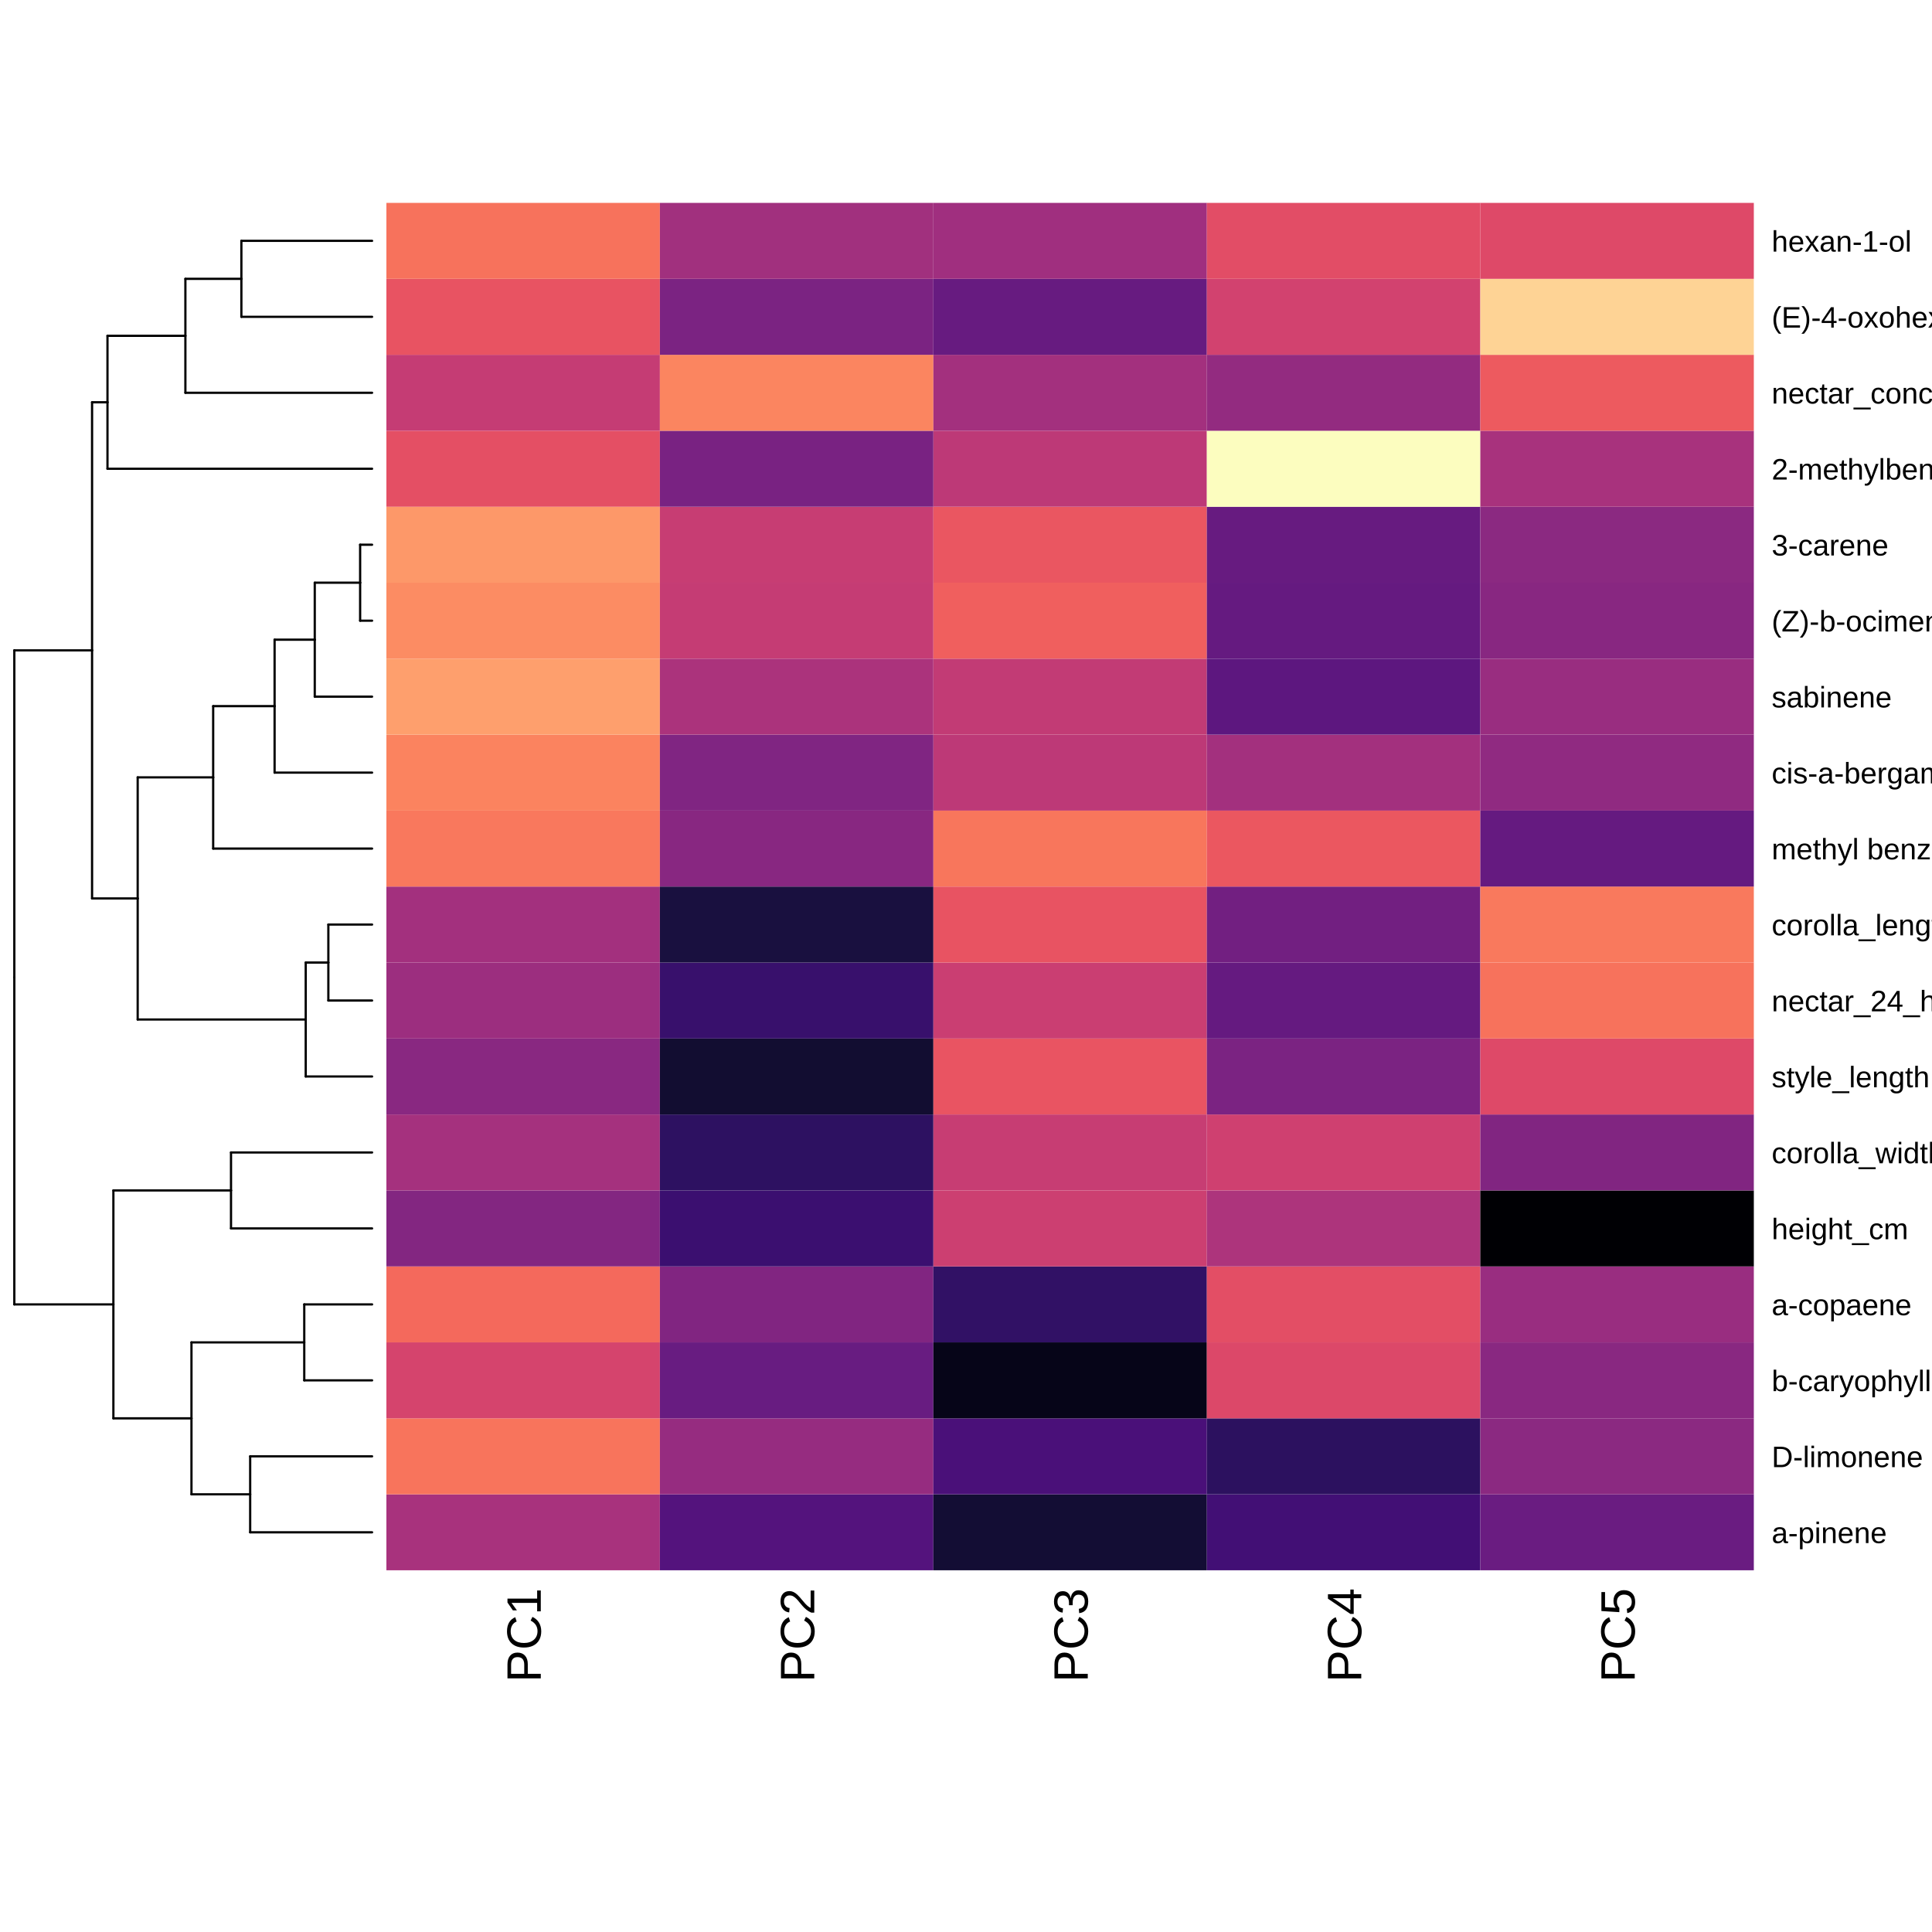
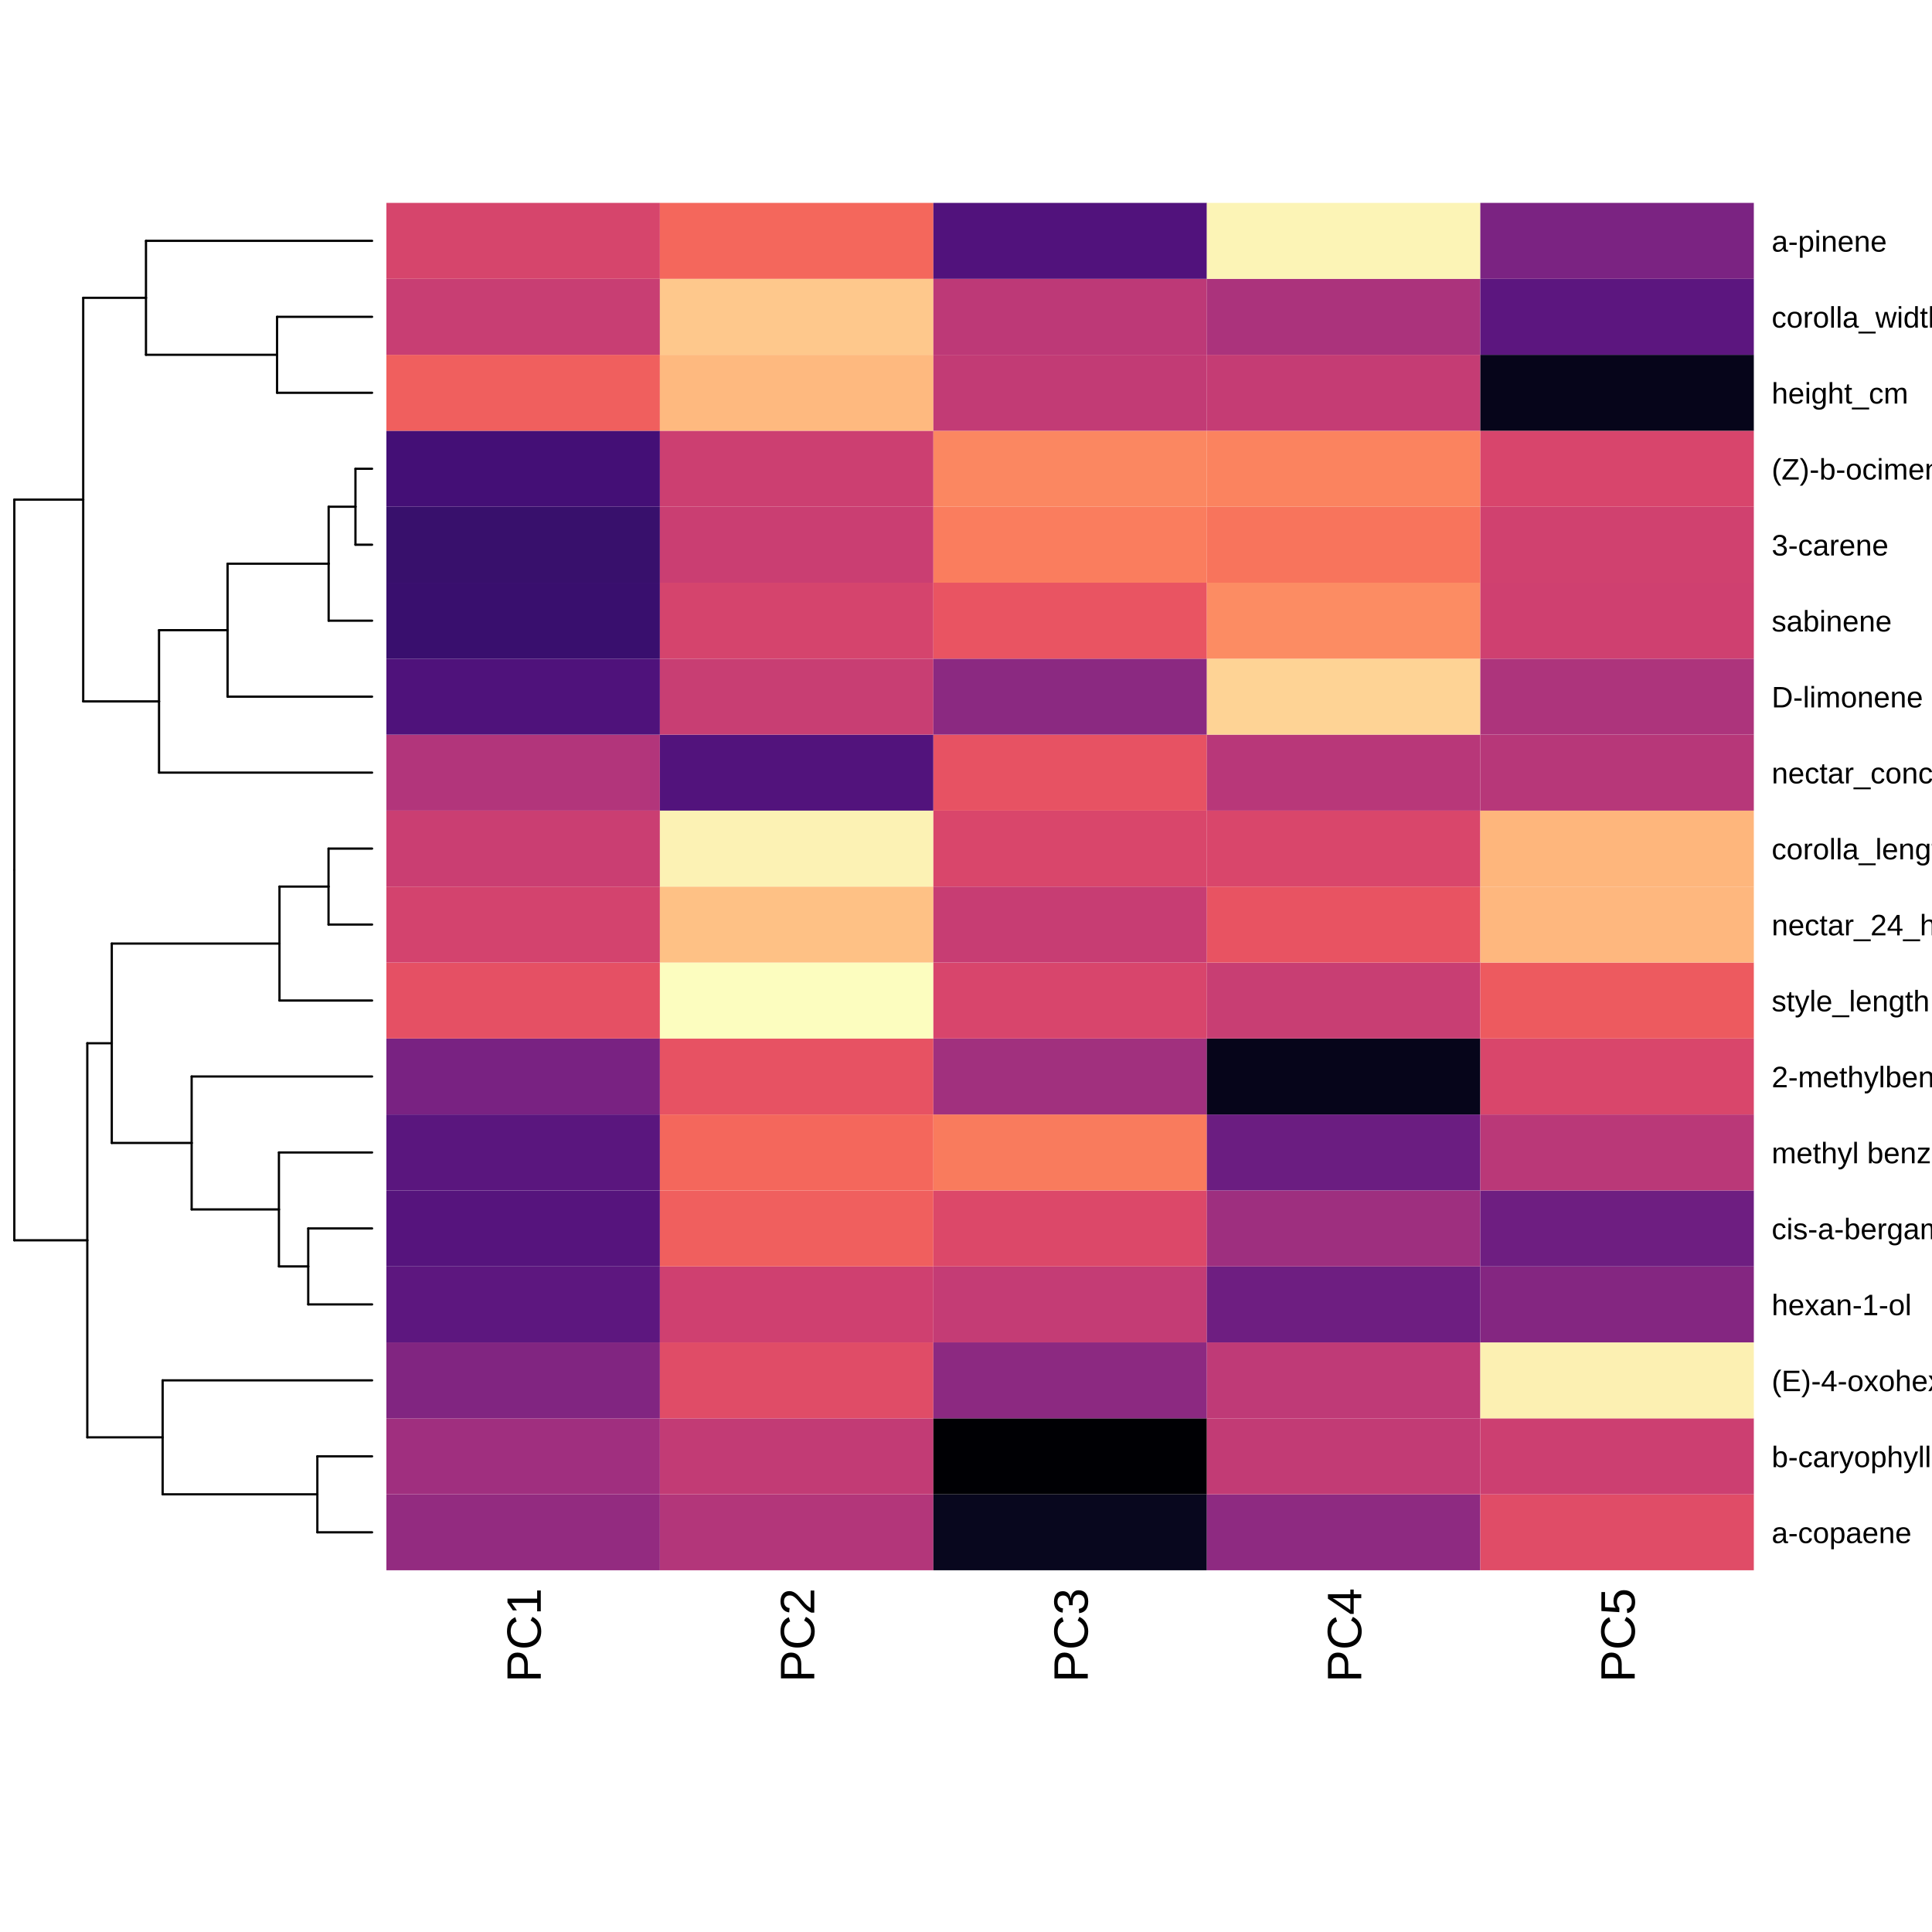
<svg xmlns="http://www.w3.org/2000/svg" class="svglite" width="648.00pt" height="648.00pt" viewBox="0 0 648.00 648.00">
  <defs>
    <style type="text/css">
    .svglite line, .svglite polyline, .svglite polygon, .svglite path, .svglite rect, .svglite circle {
      fill: none;
      stroke: #000000;
      stroke-linecap: round;
      stroke-linejoin: round;
      stroke-miterlimit: 10.00;
    }
    .svglite text {
      white-space: pre;
    }
  </style>
  </defs>
  <rect width="100%" height="100%" style="stroke: none; fill: #FFFFFF;" />
  <defs>
    <clipPath id="cpMC4wMHw2NDguMDB8MC4wMHw2NDguMDA=">
      <rect x="0.00" y="0.00" width="648.00" height="648.00" />
    </clipPath>
  </defs>
  <g clip-path="url(#cpMC4wMHw2NDguMDB8MC4wMHw2NDguMDA=)">
</g>
  <defs>
    <clipPath id="cpMTI5LjYwfDY0OC4wMHw2OC4wNHw1ODYuNDQ=">
      <rect x="129.60" y="68.04" width="518.40" height="518.40" />
    </clipPath>
  </defs>
  <g clip-path="url(#cpMTI5LjYwfDY0OC4wMHw2OC4wNHw1ODYuNDQ=)">
</g>
  <defs>
    <clipPath id="cpMTI5LjYwfDU4OC4yNHw2OC4wNHw1MjYuNjg=">
      <rect x="129.60" y="68.04" width="458.64" height="458.64" />
    </clipPath>
  </defs>
  <g clip-path="url(#cpMTI5LjYwfDU4OC4yNHw2OC4wNHw1MjYuNjg=)">
-     <rect x="129.60" y="501.20" width="91.73" height="25.48" style="stroke-width: 0.75; stroke: none; fill: #A8327D;" />
-     <rect x="129.60" y="475.72" width="91.73" height="25.48" style="stroke-width: 0.75; stroke: none; fill: #F8745C;" />
-     <rect x="129.60" y="450.24" width="91.73" height="25.48" style="stroke-width: 0.75; stroke: none; fill: #D5446D;" />
-     <rect x="129.60" y="424.76" width="91.73" height="25.48" style="stroke-width: 0.75; stroke: none; fill: #F4695C;" />
-     <rect x="129.60" y="399.28" width="91.73" height="25.48" style="stroke-width: 0.75; stroke: none; fill: #832681;" />
-     <rect x="129.60" y="373.80" width="91.73" height="25.48" style="stroke-width: 0.75; stroke: none; fill: #A5317E;" />
-     <rect x="129.60" y="348.32" width="91.73" height="25.48" style="stroke-width: 0.75; stroke: none; fill: #892881;" />
-     <rect x="129.60" y="322.84" width="91.73" height="25.48" style="stroke-width: 0.75; stroke: none; fill: #9C2E7F;" />
-     <rect x="129.60" y="297.36" width="91.73" height="25.48" style="stroke-width: 0.75; stroke: none; fill: #A3307E;" />
-     <rect x="129.60" y="271.88" width="91.73" height="25.48" style="stroke-width: 0.75; stroke: none; fill: #F9785D;" />
-     <rect x="129.60" y="246.40" width="91.73" height="25.48" style="stroke-width: 0.75; stroke: none; fill: #FB835F;" />
-     <rect x="129.60" y="220.92" width="91.73" height="25.48" style="stroke-width: 0.75; stroke: none; fill: #FE9F6D;" />
-     <rect x="129.60" y="195.44" width="91.73" height="25.48" style="stroke-width: 0.75; stroke: none; fill: #FC8C63;" />
-     <rect x="129.60" y="169.96" width="91.73" height="25.48" style="stroke-width: 0.75; stroke: none; fill: #FD9869;" />
-     <rect x="129.60" y="144.48" width="91.73" height="25.48" style="stroke-width: 0.75; stroke: none; fill: #E44F64;" />
-     <rect x="129.60" y="119.00" width="91.73" height="25.48" style="stroke-width: 0.75; stroke: none; fill: #C53C74;" />
-     <rect x="129.60" y="93.52" width="91.73" height="25.48" style="stroke-width: 0.75; stroke: none; fill: #E85362;" />
-     <rect x="129.60" y="68.04" width="91.73" height="25.48" style="stroke-width: 0.75; stroke: none; fill: #F7725C;" />
-     <rect x="221.33" y="501.20" width="91.73" height="25.48" style="stroke-width: 0.75; stroke: none; fill: #54137D;" />
-     <rect x="221.33" y="475.72" width="91.73" height="25.48" style="stroke-width: 0.75; stroke: none; fill: #962C80;" />
-     <rect x="221.33" y="450.24" width="91.73" height="25.48" style="stroke-width: 0.75; stroke: none; fill: #681C81;" />
-     <rect x="221.33" y="424.76" width="91.73" height="25.48" style="stroke-width: 0.75; stroke: none; fill: #812581;" />
-     <rect x="221.33" y="399.28" width="91.73" height="25.48" style="stroke-width: 0.75; stroke: none; fill: #3B0F70;" />
-     <rect x="221.33" y="373.80" width="91.73" height="25.48" style="stroke-width: 0.75; stroke: none; fill: #2D1161;" />
-     <rect x="221.33" y="348.32" width="91.73" height="25.48" style="stroke-width: 0.75; stroke: none; fill: #120D31;" />
-     <rect x="221.33" y="322.84" width="91.73" height="25.48" style="stroke-width: 0.75; stroke: none; fill: #38106C;" />
-     <rect x="221.33" y="297.36" width="91.73" height="25.48" style="stroke-width: 0.75; stroke: none; fill: #19103F;" />
-     <rect x="221.33" y="271.88" width="91.73" height="25.48" style="stroke-width: 0.75; stroke: none; fill: #882781;" />
-     <rect x="221.33" y="246.40" width="91.73" height="25.48" style="stroke-width: 0.75; stroke: none; fill: #802582;" />
-     <rect x="221.33" y="220.92" width="91.73" height="25.48" style="stroke-width: 0.75; stroke: none; fill: #AB337C;" />
-     <rect x="221.33" y="195.44" width="91.73" height="25.48" style="stroke-width: 0.75; stroke: none; fill: #C53C74;" />
-     <rect x="221.33" y="169.96" width="91.73" height="25.48" style="stroke-width: 0.75; stroke: none; fill: #C73D73;" />
-     <rect x="221.33" y="144.48" width="91.73" height="25.48" style="stroke-width: 0.75; stroke: none; fill: #792282;" />
-     <rect x="221.33" y="119.00" width="91.73" height="25.48" style="stroke-width: 0.75; stroke: none; fill: #FB8560;" />
-     <rect x="221.33" y="93.52" width="91.73" height="25.48" style="stroke-width: 0.75; stroke: none; fill: #7B2382;" />
-     <rect x="221.33" y="68.04" width="91.73" height="25.48" style="stroke-width: 0.75; stroke: none; fill: #A1307E;" />
-     <rect x="313.06" y="501.20" width="91.73" height="25.48" style="stroke-width: 0.75; stroke: none; fill: #130D34;" />
-     <rect x="313.06" y="475.72" width="91.73" height="25.48" style="stroke-width: 0.75; stroke: none; fill: #4A1079;" />
-     <rect x="313.06" y="450.24" width="91.73" height="25.48" style="stroke-width: 0.75; stroke: none; fill: #060518;" />
-     <rect x="313.06" y="424.76" width="91.73" height="25.48" style="stroke-width: 0.75; stroke: none; fill: #311165;" />
-     <rect x="313.06" y="399.28" width="91.73" height="25.48" style="stroke-width: 0.75; stroke: none; fill: #CC3F71;" />
-     <rect x="313.06" y="373.80" width="91.73" height="25.48" style="stroke-width: 0.75; stroke: none; fill: #C73D73;" />
-     <rect x="313.06" y="348.32" width="91.73" height="25.48" style="stroke-width: 0.75; stroke: none; fill: #E95462;" />
-     <rect x="313.06" y="322.84" width="91.73" height="25.48" style="stroke-width: 0.75; stroke: none; fill: #CA3E72;" />
-     <rect x="313.06" y="297.36" width="91.73" height="25.48" style="stroke-width: 0.75; stroke: none; fill: #E85362;" />
-     <rect x="313.06" y="271.88" width="91.73" height="25.48" style="stroke-width: 0.75; stroke: none; fill: #F8765C;" />
-     <rect x="313.06" y="246.40" width="91.73" height="25.48" style="stroke-width: 0.75; stroke: none; fill: #BD3977;" />
-     <rect x="313.06" y="220.92" width="91.73" height="25.48" style="stroke-width: 0.75; stroke: none; fill: #C23B75;" />
-     <rect x="313.06" y="195.44" width="91.73" height="25.48" style="stroke-width: 0.75; stroke: none; fill: #F05F5E;" />
-     <rect x="313.06" y="169.96" width="91.73" height="25.48" style="stroke-width: 0.75; stroke: none; fill: #EA5661;" />
-     <rect x="313.06" y="144.48" width="91.73" height="25.48" style="stroke-width: 0.75; stroke: none; fill: #BD3977;" />
-     <rect x="313.06" y="119.00" width="91.73" height="25.48" style="stroke-width: 0.75; stroke: none; fill: #A3307E;" />
-     <rect x="313.06" y="93.52" width="91.73" height="25.48" style="stroke-width: 0.75; stroke: none; fill: #671B80;" />
-     <rect x="313.06" y="68.04" width="91.73" height="25.48" style="stroke-width: 0.75; stroke: none; fill: #A02F7F;" />
-     <rect x="404.78" y="501.20" width="91.73" height="25.48" style="stroke-width: 0.75; stroke: none; fill: #420F75;" />
-     <rect x="404.78" y="475.72" width="91.73" height="25.48" style="stroke-width: 0.75; stroke: none; fill: #2C115F;" />
-     <rect x="404.78" y="450.24" width="91.73" height="25.48" style="stroke-width: 0.75; stroke: none; fill: #DC4869;" />
-     <rect x="404.78" y="424.76" width="91.73" height="25.48" style="stroke-width: 0.75; stroke: none; fill: #E34E65;" />
-     <rect x="404.78" y="399.28" width="91.73" height="25.48" style="stroke-width: 0.75; stroke: none; fill: #AD347C;" />
-     <rect x="404.78" y="373.80" width="91.73" height="25.48" style="stroke-width: 0.75; stroke: none; fill: #CF4070;" />
-     <rect x="404.78" y="348.32" width="91.73" height="25.48" style="stroke-width: 0.75; stroke: none; fill: #7B2382;" />
-     <rect x="404.78" y="322.84" width="91.73" height="25.48" style="stroke-width: 0.75; stroke: none; fill: #651A80;" />
-     <rect x="404.78" y="297.36" width="91.73" height="25.48" style="stroke-width: 0.75; stroke: none; fill: #721F81;" />
-     <rect x="404.78" y="271.88" width="91.73" height="25.48" style="stroke-width: 0.75; stroke: none; fill: #EB5760;" />
-     <rect x="404.78" y="246.40" width="91.73" height="25.48" style="stroke-width: 0.75; stroke: none; fill: #A3307E;" />
-     <rect x="404.78" y="220.92" width="91.73" height="25.48" style="stroke-width: 0.75; stroke: none; fill: #5D177F;" />
-     <rect x="404.78" y="195.44" width="91.73" height="25.48" style="stroke-width: 0.75; stroke: none; fill: #651A80;" />
-     <rect x="404.78" y="169.96" width="91.73" height="25.48" style="stroke-width: 0.75; stroke: none; fill: #671B80;" />
-     <rect x="404.78" y="144.48" width="91.73" height="25.48" style="stroke-width: 0.75; stroke: none; fill: #FCFDBF;" />
-     <rect x="404.78" y="119.00" width="91.73" height="25.48" style="stroke-width: 0.75; stroke: none; fill: #932B80;" />
-     <rect x="404.78" y="93.52" width="91.73" height="25.48" style="stroke-width: 0.75; stroke: none; fill: #D2426F;" />
-     <rect x="404.78" y="68.04" width="91.73" height="25.48" style="stroke-width: 0.75; stroke: none; fill: #E24D66;" />
-     <rect x="496.51" y="501.20" width="91.73" height="25.48" style="stroke-width: 0.75; stroke: none; fill: #6A1C81;" />
-     <rect x="496.51" y="475.72" width="91.73" height="25.48" style="stroke-width: 0.75; stroke: none; fill: #8B2981;" />
-     <rect x="496.51" y="450.24" width="91.73" height="25.48" style="stroke-width: 0.75; stroke: none; fill: #892881;" />
-     <rect x="496.51" y="424.76" width="91.73" height="25.48" style="stroke-width: 0.75; stroke: none; fill: #992D80;" />
-     <rect x="496.51" y="399.28" width="91.73" height="25.48" style="stroke-width: 0.75; stroke: none; fill: #000004;" />
-     <rect x="496.51" y="373.80" width="91.73" height="25.48" style="stroke-width: 0.75; stroke: none; fill: #812581;" />
-     <rect x="496.51" y="348.32" width="91.73" height="25.48" style="stroke-width: 0.75; stroke: none; fill: #DE4968;" />
-     <rect x="496.51" y="322.84" width="91.73" height="25.48" style="stroke-width: 0.75; stroke: none; fill: #F7725C;" />
-     <rect x="496.51" y="297.36" width="91.73" height="25.48" style="stroke-width: 0.75; stroke: none; fill: #F9795D;" />
-     <rect x="496.51" y="271.88" width="91.73" height="25.48" style="stroke-width: 0.75; stroke: none; fill: #651A80;" />
-     <rect x="496.51" y="246.40" width="91.73" height="25.48" style="stroke-width: 0.75; stroke: none; fill: #902A81;" />
-     <rect x="496.51" y="220.92" width="91.73" height="25.48" style="stroke-width: 0.75; stroke: none; fill: #992D80;" />
-     <rect x="496.51" y="195.44" width="91.73" height="25.48" style="stroke-width: 0.75; stroke: none; fill: #882781;" />
-     <rect x="496.51" y="169.96" width="91.73" height="25.48" style="stroke-width: 0.75; stroke: none; fill: #8B2981;" />
-     <rect x="496.51" y="144.48" width="91.73" height="25.48" style="stroke-width: 0.75; stroke: none; fill: #A8327D;" />
-     <rect x="496.51" y="119.00" width="91.73" height="25.48" style="stroke-width: 0.75; stroke: none; fill: #ED5A5F;" />
-     <rect x="496.51" y="93.52" width="91.73" height="25.48" style="stroke-width: 0.75; stroke: none; fill: #FED395;" />
-     <rect x="496.51" y="68.04" width="91.73" height="25.48" style="stroke-width: 0.75; stroke: none; fill: #DE4968;" />
+     <rect x="129.60" y="501.20" width="91.73" height="25.48" style="stroke-width: 0.75; stroke: none; fill: #932B80;" />
+     <rect x="129.60" y="475.72" width="91.73" height="25.48" style="stroke-width: 0.75; stroke: none; fill: #A02F7F;" />
+     <rect x="129.60" y="450.24" width="91.73" height="25.48" style="stroke-width: 0.75; stroke: none; fill: #812581;" />
+     <rect x="129.60" y="424.76" width="91.73" height="25.48" style="stroke-width: 0.75; stroke: none; fill: #5D177F;" />
+     <rect x="129.60" y="399.28" width="91.73" height="25.48" style="stroke-width: 0.75; stroke: none; fill: #56147D;" />
+     <rect x="129.60" y="373.80" width="91.73" height="25.48" style="stroke-width: 0.75; stroke: none; fill: #5A167E;" />
+     <rect x="129.60" y="348.32" width="91.73" height="25.48" style="stroke-width: 0.75; stroke: none; fill: #792282;" />
+     <rect x="129.60" y="322.84" width="91.73" height="25.48" style="stroke-width: 0.75; stroke: none; fill: #E55064;" />
+     <rect x="129.60" y="297.36" width="91.73" height="25.48" style="stroke-width: 0.75; stroke: none; fill: #D3436E;" />
+     <rect x="129.60" y="271.88" width="91.73" height="25.48" style="stroke-width: 0.75; stroke: none; fill: #CA3E72;" />
+     <rect x="129.60" y="246.40" width="91.73" height="25.48" style="stroke-width: 0.75; stroke: none; fill: #B2357B;" />
+     <rect x="129.60" y="220.92" width="91.73" height="25.48" style="stroke-width: 0.75; stroke: none; fill: #4F127B;" />
+     <rect x="129.60" y="195.44" width="91.73" height="25.48" style="stroke-width: 0.75; stroke: none; fill: #390F6E;" />
+     <rect x="129.60" y="169.96" width="91.73" height="25.48" style="stroke-width: 0.75; stroke: none; fill: #38106C;" />
+     <rect x="129.60" y="144.48" width="91.73" height="25.48" style="stroke-width: 0.75; stroke: none; fill: #440F76;" />
+     <rect x="129.60" y="119.00" width="91.73" height="25.48" style="stroke-width: 0.75; stroke: none; fill: #F05F5E;" />
+     <rect x="129.60" y="93.52" width="91.73" height="25.48" style="stroke-width: 0.75; stroke: none; fill: #C83E73;" />
+     <rect x="129.60" y="68.04" width="91.73" height="25.48" style="stroke-width: 0.75; stroke: none; fill: #D6456C;" />
+     <rect x="221.33" y="501.20" width="91.73" height="25.48" style="stroke-width: 0.75; stroke: none; fill: #B3367A;" />
+     <rect x="221.33" y="475.72" width="91.73" height="25.48" style="stroke-width: 0.75; stroke: none; fill: #C23B75;" />
+     <rect x="221.33" y="450.24" width="91.73" height="25.48" style="stroke-width: 0.75; stroke: none; fill: #E04C67;" />
+     <rect x="221.33" y="424.76" width="91.73" height="25.48" style="stroke-width: 0.75; stroke: none; fill: #CF4070;" />
+     <rect x="221.33" y="399.28" width="91.73" height="25.48" style="stroke-width: 0.75; stroke: none; fill: #F05F5E;" />
+     <rect x="221.33" y="373.80" width="91.73" height="25.48" style="stroke-width: 0.75; stroke: none; fill: #F4675C;" />
+     <rect x="221.33" y="348.32" width="91.73" height="25.48" style="stroke-width: 0.75; stroke: none; fill: #E75263;" />
+     <rect x="221.33" y="322.84" width="91.73" height="25.48" style="stroke-width: 0.75; stroke: none; fill: #FCFDBF;" />
+     <rect x="221.33" y="297.36" width="91.73" height="25.48" style="stroke-width: 0.75; stroke: none; fill: #FEC185;" />
+     <rect x="221.33" y="271.88" width="91.73" height="25.48" style="stroke-width: 0.75; stroke: none; fill: #FCF2B4;" />
+     <rect x="221.33" y="246.40" width="91.73" height="25.48" style="stroke-width: 0.75; stroke: none; fill: #52137C;" />
+     <rect x="221.33" y="220.92" width="91.73" height="25.48" style="stroke-width: 0.75; stroke: none; fill: #C83E73;" />
+     <rect x="221.33" y="195.44" width="91.73" height="25.48" style="stroke-width: 0.75; stroke: none; fill: #D5446D;" />
+     <rect x="221.33" y="169.96" width="91.73" height="25.48" style="stroke-width: 0.75; stroke: none; fill: #CA3E72;" />
+     <rect x="221.33" y="144.48" width="91.73" height="25.48" style="stroke-width: 0.75; stroke: none; fill: #CC3F71;" />
+     <rect x="221.33" y="119.00" width="91.73" height="25.48" style="stroke-width: 0.75; stroke: none; fill: #FEB97F;" />
+     <rect x="221.33" y="93.52" width="91.73" height="25.48" style="stroke-width: 0.75; stroke: none; fill: #FEC88C;" />
+     <rect x="221.33" y="68.04" width="91.73" height="25.48" style="stroke-width: 0.75; stroke: none; fill: #F4675C;" />
+     <rect x="313.06" y="501.20" width="91.73" height="25.48" style="stroke-width: 0.75; stroke: none; fill: #08071E;" />
+     <rect x="313.06" y="475.72" width="91.73" height="25.48" style="stroke-width: 0.75; stroke: none; fill: #000004;" />
+     <rect x="313.06" y="450.24" width="91.73" height="25.48" style="stroke-width: 0.75; stroke: none; fill: #8C2981;" />
+     <rect x="313.06" y="424.76" width="91.73" height="25.48" style="stroke-width: 0.75; stroke: none; fill: #C43C75;" />
+     <rect x="313.06" y="399.28" width="91.73" height="25.48" style="stroke-width: 0.75; stroke: none; fill: #DC4869;" />
+     <rect x="313.06" y="373.80" width="91.73" height="25.48" style="stroke-width: 0.75; stroke: none; fill: #F97B5D;" />
+     <rect x="313.06" y="348.32" width="91.73" height="25.48" style="stroke-width: 0.75; stroke: none; fill: #A1307E;" />
+     <rect x="313.06" y="322.84" width="91.73" height="25.48" style="stroke-width: 0.75; stroke: none; fill: #D8456C;" />
+     <rect x="313.06" y="297.36" width="91.73" height="25.48" style="stroke-width: 0.75; stroke: none; fill: #C73D73;" />
+     <rect x="313.06" y="271.88" width="91.73" height="25.48" style="stroke-width: 0.75; stroke: none; fill: #D9466B;" />
+     <rect x="313.06" y="246.40" width="91.73" height="25.48" style="stroke-width: 0.75; stroke: none; fill: #E75263;" />
+     <rect x="313.06" y="220.92" width="91.73" height="25.48" style="stroke-width: 0.75; stroke: none; fill: #8B2981;" />
+     <rect x="313.06" y="195.44" width="91.73" height="25.48" style="stroke-width: 0.75; stroke: none; fill: #E95462;" />
+     <rect x="313.06" y="169.96" width="91.73" height="25.48" style="stroke-width: 0.75; stroke: none; fill: #FA7D5E;" />
+     <rect x="313.06" y="144.48" width="91.73" height="25.48" style="stroke-width: 0.75; stroke: none; fill: #FB8761;" />
+     <rect x="313.06" y="119.00" width="91.73" height="25.48" style="stroke-width: 0.75; stroke: none; fill: #C23B75;" />
+     <rect x="313.06" y="93.52" width="91.73" height="25.48" style="stroke-width: 0.75; stroke: none; fill: #BD3977;" />
+     <rect x="313.06" y="68.04" width="91.73" height="25.48" style="stroke-width: 0.75; stroke: none; fill: #51127C;" />
+     <rect x="404.78" y="501.20" width="91.73" height="25.48" style="stroke-width: 0.75; stroke: none; fill: #8E2A81;" />
+     <rect x="404.78" y="475.72" width="91.73" height="25.48" style="stroke-width: 0.75; stroke: none; fill: #C23B75;" />
+     <rect x="404.78" y="450.24" width="91.73" height="25.48" style="stroke-width: 0.75; stroke: none; fill: #BF3A77;" />
+     <rect x="404.78" y="424.76" width="91.73" height="25.48" style="stroke-width: 0.75; stroke: none; fill: #6E1E81;" />
+     <rect x="404.78" y="399.28" width="91.73" height="25.48" style="stroke-width: 0.75; stroke: none; fill: #9E2F7F;" />
+     <rect x="404.78" y="373.80" width="91.73" height="25.48" style="stroke-width: 0.75; stroke: none; fill: #6B1D81;" />
+     <rect x="404.78" y="348.32" width="91.73" height="25.48" style="stroke-width: 0.75; stroke: none; fill: #06051A;" />
+     <rect x="404.78" y="322.84" width="91.73" height="25.48" style="stroke-width: 0.75; stroke: none; fill: #C83E73;" />
+     <rect x="404.78" y="297.36" width="91.73" height="25.48" style="stroke-width: 0.75; stroke: none; fill: #E85362;" />
+     <rect x="404.78" y="271.88" width="91.73" height="25.48" style="stroke-width: 0.75; stroke: none; fill: #D9466B;" />
+     <rect x="404.78" y="246.40" width="91.73" height="25.48" style="stroke-width: 0.75; stroke: none; fill: #B83779;" />
+     <rect x="404.78" y="220.92" width="91.73" height="25.48" style="stroke-width: 0.75; stroke: none; fill: #FED395;" />
+     <rect x="404.78" y="195.44" width="91.73" height="25.48" style="stroke-width: 0.75; stroke: none; fill: #FC8C63;" />
+     <rect x="404.78" y="169.96" width="91.73" height="25.48" style="stroke-width: 0.75; stroke: none; fill: #F8745C;" />
+     <rect x="404.78" y="144.48" width="91.73" height="25.48" style="stroke-width: 0.75; stroke: none; fill: #FB835F;" />
+     <rect x="404.78" y="119.00" width="91.73" height="25.48" style="stroke-width: 0.75; stroke: none; fill: #C53C74;" />
+     <rect x="404.78" y="93.52" width="91.73" height="25.48" style="stroke-width: 0.75; stroke: none; fill: #AB337C;" />
+     <rect x="404.78" y="68.04" width="91.73" height="25.48" style="stroke-width: 0.75; stroke: none; fill: #FCF4B6;" />
+     <rect x="496.51" y="501.20" width="91.73" height="25.48" style="stroke-width: 0.75; stroke: none; fill: #E04C67;" />
+     <rect x="496.51" y="475.72" width="91.73" height="25.48" style="stroke-width: 0.75; stroke: none; fill: #CC3F71;" />
+     <rect x="496.51" y="450.24" width="91.73" height="25.48" style="stroke-width: 0.75; stroke: none; fill: #FCF0B2;" />
+     <rect x="496.51" y="424.76" width="91.73" height="25.48" style="stroke-width: 0.75; stroke: none; fill: #842681;" />
+     <rect x="496.51" y="399.28" width="91.73" height="25.48" style="stroke-width: 0.75; stroke: none; fill: #6E1E81;" />
+     <rect x="496.51" y="373.80" width="91.73" height="25.48" style="stroke-width: 0.75; stroke: none; fill: #BA3878;" />
+     <rect x="496.51" y="348.32" width="91.73" height="25.48" style="stroke-width: 0.75; stroke: none; fill: #D9466B;" />
+     <rect x="496.51" y="322.84" width="91.73" height="25.48" style="stroke-width: 0.75; stroke: none; fill: #ED5A5F;" />
+     <rect x="496.51" y="297.36" width="91.73" height="25.48" style="stroke-width: 0.75; stroke: none; fill: #FEB77E;" />
+     <rect x="496.51" y="271.88" width="91.73" height="25.48" style="stroke-width: 0.75; stroke: none; fill: #FEB67C;" />
+     <rect x="496.51" y="246.40" width="91.73" height="25.48" style="stroke-width: 0.75; stroke: none; fill: #B73779;" />
+     <rect x="496.51" y="220.92" width="91.73" height="25.48" style="stroke-width: 0.75; stroke: none; fill: #AD347C;" />
+     <rect x="496.51" y="195.44" width="91.73" height="25.48" style="stroke-width: 0.75; stroke: none; fill: #CF4070;" />
+     <rect x="496.51" y="169.96" width="91.73" height="25.48" style="stroke-width: 0.75; stroke: none; fill: #D0416F;" />
+     <rect x="496.51" y="144.48" width="91.73" height="25.48" style="stroke-width: 0.75; stroke: none; fill: #D8456C;" />
+     <rect x="496.51" y="119.00" width="91.73" height="25.48" style="stroke-width: 0.75; stroke: none; fill: #06051A;" />
+     <rect x="496.51" y="93.52" width="91.73" height="25.48" style="stroke-width: 0.75; stroke: none; fill: #5C167F;" />
+     <rect x="496.51" y="68.04" width="91.73" height="25.48" style="stroke-width: 0.75; stroke: none; fill: #7B2382;" />
  </g>
  <g clip-path="url(#cpMC4wMHw2NDguMDB8MC4wMHw2NDguMDA=)">
    <text transform="translate(181.38,532.66) rotate(-90)" text-anchor="end" style="font-size: 16.24px; font-family: &quot;Arial&quot;;">PC1</text>
    <text transform="translate(273.11,532.66) rotate(-90)" text-anchor="end" style="font-size: 16.24px; font-family: &quot;Arial&quot;;">PC2</text>
    <text transform="translate(364.84,532.66) rotate(-90)" text-anchor="end" style="font-size: 16.24px; font-family: &quot;Arial&quot;;">PC3</text>
    <text transform="translate(456.57,532.66) rotate(-90)" text-anchor="end" style="font-size: 16.24px; font-family: &quot;Arial&quot;;">PC4</text>
    <text transform="translate(548.29,532.66) rotate(-90)" text-anchor="end" style="font-size: 16.24px; font-family: &quot;Arial&quot;;">PC5</text>
-     <text x="594.22" y="517.56" style="font-size: 9.93px; font-family: &quot;Arial&quot;;">a-pinene</text>
-     <text x="594.22" y="492.08" style="font-size: 9.93px; font-family: &quot;Arial&quot;;">D-limonene</text>
-     <text x="594.22" y="466.60" style="font-size: 9.93px; font-family: &quot;Arial&quot;;">b-caryophyllene</text>
-     <text x="594.22" y="441.12" style="font-size: 9.93px; font-family: &quot;Arial&quot;;">a-copaene</text>
-     <text x="594.22" y="415.64" style="font-size: 9.93px; font-family: &quot;Arial&quot;;">height_cm</text>
-     <text x="594.22" y="390.16" style="font-size: 9.93px; font-family: &quot;Arial&quot;;">corolla_width</text>
-     <text x="594.22" y="364.68" style="font-size: 9.93px; font-family: &quot;Arial&quot;;">style_length</text>
-     <text x="594.22" y="339.20" style="font-size: 9.93px; font-family: &quot;Arial&quot;;">nectar_24_h_ul</text>
-     <text x="594.22" y="313.72" style="font-size: 9.93px; font-family: &quot;Arial&quot;;">corolla_length</text>
-     <text x="594.22" y="288.24" style="font-size: 9.93px; font-family: &quot;Arial&quot;;">methyl benzoate</text>
-     <text x="594.22" y="262.76" style="font-size: 9.93px; font-family: &quot;Arial&quot;;">cis-a-bergamotene</text>
-     <text x="594.22" y="237.28" style="font-size: 9.93px; font-family: &quot;Arial&quot;;">sabinene</text>
-     <text x="594.22" y="211.80" style="font-size: 9.93px; font-family: &quot;Arial&quot;;">(Z)-b-ocimene</text>
+     <text x="594.22" y="517.56" style="font-size: 9.93px; font-family: &quot;Arial&quot;;">a-copaene</text>
+     <text x="594.22" y="492.08" style="font-size: 9.93px; font-family: &quot;Arial&quot;;">b-caryophyllene</text>
+     <text x="594.22" y="466.60" style="font-size: 9.93px; font-family: &quot;Arial&quot;;">(E)-4-oxohex-2-enal</text>
+     <text x="594.22" y="441.12" style="font-size: 9.93px; font-family: &quot;Arial&quot;;">hexan-1-ol</text>
+     <text x="594.22" y="415.64" style="font-size: 9.93px; font-family: &quot;Arial&quot;;">cis-a-bergamotene</text>
+     <text x="594.22" y="390.16" style="font-size: 9.93px; font-family: &quot;Arial&quot;;">methyl benzoate</text>
+     <text x="594.22" y="364.68" style="font-size: 9.93px; font-family: &quot;Arial&quot;;">2-methylbenzonitrile</text>
+     <text x="594.22" y="339.20" style="font-size: 9.93px; font-family: &quot;Arial&quot;;">style_length</text>
+     <text x="594.22" y="313.72" style="font-size: 9.93px; font-family: &quot;Arial&quot;;">nectar_24_h_ul</text>
+     <text x="594.22" y="288.24" style="font-size: 9.93px; font-family: &quot;Arial&quot;;">corolla_length</text>
+     <text x="594.22" y="262.76" style="font-size: 9.93px; font-family: &quot;Arial&quot;;">nectar_conc</text>
+     <text x="594.22" y="237.28" style="font-size: 9.93px; font-family: &quot;Arial&quot;;">D-limonene</text>
+     <text x="594.22" y="211.80" style="font-size: 9.93px; font-family: &quot;Arial&quot;;">sabinene</text>
    <text x="594.22" y="186.32" style="font-size: 9.93px; font-family: &quot;Arial&quot;;">3-carene</text>
-     <text x="594.22" y="160.84" style="font-size: 9.93px; font-family: &quot;Arial&quot;;">2-methylbenzonitrile</text>
-     <text x="594.22" y="135.36" style="font-size: 9.93px; font-family: &quot;Arial&quot;;">nectar_conc</text>
-     <text x="594.22" y="109.88" style="font-size: 9.93px; font-family: &quot;Arial&quot;;">(E)-4-oxohex-2-enal</text>
-     <text x="594.22" y="84.40" style="font-size: 9.93px; font-family: &quot;Arial&quot;;">hexan-1-ol</text>
+     <text x="594.22" y="160.84" style="font-size: 9.93px; font-family: &quot;Arial&quot;;">(Z)-b-ocimene</text>
+     <text x="594.22" y="135.36" style="font-size: 9.93px; font-family: &quot;Arial&quot;;">height_cm</text>
+     <text x="594.22" y="109.88" style="font-size: 9.93px; font-family: &quot;Arial&quot;;">corolla_width</text>
+     <text x="594.22" y="84.40" style="font-size: 9.93px; font-family: &quot;Arial&quot;;">a-pinene</text>
  </g>
  <defs>
    <clipPath id="cpMC4wMHwxMjkuNjB8NjguMDR8NTI2LjY4">
      <rect x="0.00" y="68.04" width="129.60" height="458.64" />
    </clipPath>
  </defs>
  <g clip-path="url(#cpMC4wMHwxMjkuNjB8NjguMDR8NTI2LjY4)">
</g>
  <defs>
    <clipPath id="cpMC4wMHwxMjkuNjB8NjguMDR8NTg2LjQ0">
      <rect x="0.00" y="68.04" width="129.60" height="518.40" />
    </clipPath>
  </defs>
  <g clip-path="url(#cpMC4wMHwxMjkuNjB8NjguMDR8NTg2LjQ0)">
</g>
  <g clip-path="url(#cpMC4wMHwxMjkuNjB8NjguMDR8NTI2LjY4)">
-     <line x1="4.80" y1="327.82" x2="4.80" y2="437.50" style="stroke-width: 0.75;" />
-     <line x1="4.80" y1="437.50" x2="38.03" y2="437.50" style="stroke-width: 0.75;" />
-     <line x1="4.80" y1="327.82" x2="4.80" y2="218.13" style="stroke-width: 0.75;" />
-     <line x1="4.80" y1="218.13" x2="30.88" y2="218.13" style="stroke-width: 0.75;" />
-     <line x1="38.03" y1="437.50" x2="38.03" y2="475.72" style="stroke-width: 0.75;" />
-     <line x1="38.03" y1="475.72" x2="64.22" y2="475.72" style="stroke-width: 0.75;" />
-     <line x1="38.03" y1="437.50" x2="38.03" y2="399.28" style="stroke-width: 0.75;" />
-     <line x1="38.03" y1="399.28" x2="77.48" y2="399.28" style="stroke-width: 0.75;" />
-     <line x1="64.22" y1="475.72" x2="64.22" y2="501.20" style="stroke-width: 0.75;" />
-     <line x1="64.22" y1="501.20" x2="83.91" y2="501.20" style="stroke-width: 0.75;" />
-     <line x1="64.22" y1="475.72" x2="64.22" y2="450.24" style="stroke-width: 0.75;" />
-     <line x1="64.22" y1="450.24" x2="102.05" y2="450.24" style="stroke-width: 0.75;" />
-     <line x1="83.91" y1="501.20" x2="83.91" y2="513.94" style="stroke-width: 0.75;" />
-     <line x1="83.91" y1="513.94" x2="124.80" y2="513.94" style="stroke-width: 0.75;" />
-     <line x1="83.91" y1="501.20" x2="83.91" y2="488.46" style="stroke-width: 0.75;" />
-     <line x1="83.91" y1="488.46" x2="124.80" y2="488.46" style="stroke-width: 0.75;" />
-     <line x1="102.05" y1="450.24" x2="102.05" y2="462.98" style="stroke-width: 0.75;" />
-     <line x1="102.05" y1="462.98" x2="124.80" y2="462.98" style="stroke-width: 0.75;" />
-     <line x1="102.05" y1="450.24" x2="102.05" y2="437.50" style="stroke-width: 0.75;" />
-     <line x1="102.05" y1="437.50" x2="124.80" y2="437.50" style="stroke-width: 0.75;" />
-     <line x1="77.48" y1="399.28" x2="77.48" y2="412.02" style="stroke-width: 0.75;" />
-     <line x1="77.48" y1="412.02" x2="124.80" y2="412.02" style="stroke-width: 0.75;" />
-     <line x1="77.48" y1="399.28" x2="77.48" y2="386.54" style="stroke-width: 0.75;" />
-     <line x1="77.48" y1="386.54" x2="124.80" y2="386.54" style="stroke-width: 0.75;" />
-     <line x1="30.88" y1="218.13" x2="30.88" y2="301.34" style="stroke-width: 0.75;" />
-     <line x1="30.88" y1="301.34" x2="46.18" y2="301.34" style="stroke-width: 0.75;" />
-     <line x1="30.88" y1="218.13" x2="30.88" y2="134.92" style="stroke-width: 0.75;" />
-     <line x1="30.88" y1="134.92" x2="36.05" y2="134.92" style="stroke-width: 0.75;" />
-     <line x1="46.18" y1="301.34" x2="46.18" y2="341.95" style="stroke-width: 0.75;" />
-     <line x1="46.18" y1="341.95" x2="102.54" y2="341.95" style="stroke-width: 0.75;" />
-     <line x1="46.18" y1="301.34" x2="46.18" y2="260.73" style="stroke-width: 0.75;" />
-     <line x1="46.18" y1="260.73" x2="71.50" y2="260.73" style="stroke-width: 0.75;" />
-     <line x1="102.54" y1="341.95" x2="102.54" y2="361.06" style="stroke-width: 0.75;" />
-     <line x1="102.54" y1="361.06" x2="124.80" y2="361.06" style="stroke-width: 0.75;" />
-     <line x1="102.54" y1="341.95" x2="102.54" y2="322.84" style="stroke-width: 0.75;" />
-     <line x1="102.54" y1="322.84" x2="110.13" y2="322.84" style="stroke-width: 0.75;" />
-     <line x1="110.13" y1="322.84" x2="110.13" y2="335.58" style="stroke-width: 0.75;" />
-     <line x1="110.13" y1="335.58" x2="124.80" y2="335.58" style="stroke-width: 0.75;" />
-     <line x1="110.13" y1="322.84" x2="110.13" y2="310.10" style="stroke-width: 0.75;" />
-     <line x1="110.13" y1="310.10" x2="124.80" y2="310.10" style="stroke-width: 0.75;" />
-     <line x1="71.50" y1="260.73" x2="71.50" y2="284.62" style="stroke-width: 0.75;" />
-     <line x1="71.50" y1="284.62" x2="124.80" y2="284.62" style="stroke-width: 0.75;" />
-     <line x1="71.50" y1="260.73" x2="71.50" y2="236.84" style="stroke-width: 0.75;" />
-     <line x1="71.50" y1="236.84" x2="92.10" y2="236.84" style="stroke-width: 0.75;" />
-     <line x1="92.10" y1="236.84" x2="92.10" y2="259.14" style="stroke-width: 0.75;" />
-     <line x1="92.10" y1="259.14" x2="124.80" y2="259.14" style="stroke-width: 0.75;" />
-     <line x1="92.10" y1="236.84" x2="92.10" y2="214.55" style="stroke-width: 0.75;" />
-     <line x1="92.10" y1="214.55" x2="105.57" y2="214.55" style="stroke-width: 0.75;" />
-     <line x1="105.57" y1="214.55" x2="105.57" y2="233.66" style="stroke-width: 0.75;" />
-     <line x1="105.57" y1="233.66" x2="124.80" y2="233.66" style="stroke-width: 0.75;" />
-     <line x1="105.57" y1="214.55" x2="105.57" y2="195.44" style="stroke-width: 0.75;" />
-     <line x1="105.57" y1="195.44" x2="120.79" y2="195.44" style="stroke-width: 0.75;" />
-     <line x1="120.79" y1="195.44" x2="120.79" y2="208.18" style="stroke-width: 0.75;" />
-     <line x1="120.79" y1="208.18" x2="124.80" y2="208.18" style="stroke-width: 0.75;" />
-     <line x1="120.79" y1="195.44" x2="120.79" y2="182.70" style="stroke-width: 0.75;" />
-     <line x1="120.79" y1="182.70" x2="124.80" y2="182.70" style="stroke-width: 0.75;" />
-     <line x1="36.05" y1="134.92" x2="36.05" y2="157.22" style="stroke-width: 0.75;" />
-     <line x1="36.05" y1="157.22" x2="124.80" y2="157.22" style="stroke-width: 0.75;" />
-     <line x1="36.05" y1="134.92" x2="36.05" y2="112.63" style="stroke-width: 0.75;" />
-     <line x1="36.05" y1="112.63" x2="62.18" y2="112.63" style="stroke-width: 0.75;" />
-     <line x1="62.18" y1="112.63" x2="62.18" y2="131.74" style="stroke-width: 0.75;" />
-     <line x1="62.18" y1="131.74" x2="124.80" y2="131.74" style="stroke-width: 0.75;" />
-     <line x1="62.18" y1="112.63" x2="62.18" y2="93.52" style="stroke-width: 0.75;" />
-     <line x1="62.18" y1="93.52" x2="80.96" y2="93.52" style="stroke-width: 0.75;" />
-     <line x1="80.96" y1="93.52" x2="80.96" y2="106.26" style="stroke-width: 0.75;" />
-     <line x1="80.96" y1="106.26" x2="124.80" y2="106.26" style="stroke-width: 0.75;" />
-     <line x1="80.96" y1="93.52" x2="80.96" y2="80.78" style="stroke-width: 0.75;" />
-     <line x1="80.96" y1="80.78" x2="124.80" y2="80.78" style="stroke-width: 0.75;" />
+     <line x1="4.80" y1="291.79" x2="4.80" y2="416.00" style="stroke-width: 0.75;" />
+     <line x1="4.80" y1="416.00" x2="29.28" y2="416.00" style="stroke-width: 0.75;" />
+     <line x1="4.80" y1="291.79" x2="4.80" y2="167.57" style="stroke-width: 0.75;" />
+     <line x1="4.80" y1="167.57" x2="27.91" y2="167.57" style="stroke-width: 0.75;" />
+     <line x1="29.28" y1="416.00" x2="29.28" y2="482.09" style="stroke-width: 0.75;" />
+     <line x1="29.28" y1="482.09" x2="54.55" y2="482.09" style="stroke-width: 0.75;" />
+     <line x1="29.28" y1="416.00" x2="29.28" y2="349.91" style="stroke-width: 0.75;" />
+     <line x1="29.28" y1="349.91" x2="37.49" y2="349.91" style="stroke-width: 0.75;" />
+     <line x1="54.55" y1="482.09" x2="54.55" y2="501.20" style="stroke-width: 0.75;" />
+     <line x1="54.55" y1="501.20" x2="106.44" y2="501.20" style="stroke-width: 0.75;" />
+     <line x1="54.55" y1="482.09" x2="54.55" y2="462.98" style="stroke-width: 0.75;" />
+     <line x1="54.55" y1="462.98" x2="124.80" y2="462.98" style="stroke-width: 0.75;" />
+     <line x1="106.44" y1="501.20" x2="106.44" y2="513.94" style="stroke-width: 0.75;" />
+     <line x1="106.44" y1="513.94" x2="124.80" y2="513.94" style="stroke-width: 0.75;" />
+     <line x1="106.44" y1="501.20" x2="106.44" y2="488.46" style="stroke-width: 0.75;" />
+     <line x1="106.44" y1="488.46" x2="124.80" y2="488.46" style="stroke-width: 0.75;" />
+     <line x1="37.49" y1="349.91" x2="37.49" y2="383.35" style="stroke-width: 0.75;" />
+     <line x1="37.49" y1="383.35" x2="64.28" y2="383.35" style="stroke-width: 0.75;" />
+     <line x1="37.49" y1="349.91" x2="37.49" y2="316.47" style="stroke-width: 0.75;" />
+     <line x1="37.49" y1="316.47" x2="93.74" y2="316.47" style="stroke-width: 0.75;" />
+     <line x1="64.28" y1="383.35" x2="64.28" y2="405.65" style="stroke-width: 0.75;" />
+     <line x1="64.28" y1="405.65" x2="93.55" y2="405.65" style="stroke-width: 0.75;" />
+     <line x1="64.28" y1="383.35" x2="64.28" y2="361.06" style="stroke-width: 0.75;" />
+     <line x1="64.28" y1="361.06" x2="124.80" y2="361.06" style="stroke-width: 0.75;" />
+     <line x1="93.55" y1="405.65" x2="93.55" y2="424.76" style="stroke-width: 0.75;" />
+     <line x1="93.55" y1="424.76" x2="103.38" y2="424.76" style="stroke-width: 0.75;" />
+     <line x1="93.55" y1="405.65" x2="93.55" y2="386.54" style="stroke-width: 0.75;" />
+     <line x1="93.55" y1="386.54" x2="124.80" y2="386.54" style="stroke-width: 0.75;" />
+     <line x1="103.38" y1="424.76" x2="103.38" y2="437.50" style="stroke-width: 0.75;" />
+     <line x1="103.38" y1="437.50" x2="124.80" y2="437.50" style="stroke-width: 0.75;" />
+     <line x1="103.38" y1="424.76" x2="103.38" y2="412.02" style="stroke-width: 0.75;" />
+     <line x1="103.38" y1="412.02" x2="124.80" y2="412.02" style="stroke-width: 0.75;" />
+     <line x1="93.74" y1="316.47" x2="93.74" y2="335.58" style="stroke-width: 0.75;" />
+     <line x1="93.74" y1="335.58" x2="124.80" y2="335.58" style="stroke-width: 0.75;" />
+     <line x1="93.74" y1="316.47" x2="93.74" y2="297.36" style="stroke-width: 0.75;" />
+     <line x1="93.74" y1="297.36" x2="110.19" y2="297.36" style="stroke-width: 0.75;" />
+     <line x1="110.19" y1="297.36" x2="110.19" y2="310.10" style="stroke-width: 0.75;" />
+     <line x1="110.19" y1="310.10" x2="124.80" y2="310.10" style="stroke-width: 0.75;" />
+     <line x1="110.19" y1="297.36" x2="110.19" y2="284.62" style="stroke-width: 0.75;" />
+     <line x1="110.19" y1="284.62" x2="124.80" y2="284.62" style="stroke-width: 0.75;" />
+     <line x1="27.91" y1="167.57" x2="27.91" y2="235.25" style="stroke-width: 0.75;" />
+     <line x1="27.91" y1="235.25" x2="53.34" y2="235.25" style="stroke-width: 0.75;" />
+     <line x1="27.91" y1="167.57" x2="27.91" y2="99.89" style="stroke-width: 0.75;" />
+     <line x1="27.91" y1="99.89" x2="48.96" y2="99.89" style="stroke-width: 0.75;" />
+     <line x1="53.34" y1="235.25" x2="53.34" y2="259.14" style="stroke-width: 0.75;" />
+     <line x1="53.34" y1="259.14" x2="124.80" y2="259.14" style="stroke-width: 0.75;" />
+     <line x1="53.34" y1="235.25" x2="53.34" y2="211.36" style="stroke-width: 0.75;" />
+     <line x1="53.34" y1="211.36" x2="76.33" y2="211.36" style="stroke-width: 0.75;" />
+     <line x1="76.33" y1="211.36" x2="76.33" y2="233.66" style="stroke-width: 0.75;" />
+     <line x1="76.33" y1="233.66" x2="124.80" y2="233.66" style="stroke-width: 0.75;" />
+     <line x1="76.33" y1="211.36" x2="76.33" y2="189.07" style="stroke-width: 0.75;" />
+     <line x1="76.33" y1="189.07" x2="110.23" y2="189.07" style="stroke-width: 0.75;" />
+     <line x1="110.23" y1="189.07" x2="110.23" y2="208.18" style="stroke-width: 0.75;" />
+     <line x1="110.23" y1="208.18" x2="124.80" y2="208.18" style="stroke-width: 0.75;" />
+     <line x1="110.23" y1="189.07" x2="110.23" y2="169.96" style="stroke-width: 0.75;" />
+     <line x1="110.23" y1="169.96" x2="119.22" y2="169.96" style="stroke-width: 0.75;" />
+     <line x1="119.22" y1="169.96" x2="119.22" y2="182.70" style="stroke-width: 0.75;" />
+     <line x1="119.22" y1="182.70" x2="124.80" y2="182.70" style="stroke-width: 0.75;" />
+     <line x1="119.22" y1="169.96" x2="119.22" y2="157.22" style="stroke-width: 0.75;" />
+     <line x1="119.22" y1="157.22" x2="124.80" y2="157.22" style="stroke-width: 0.75;" />
+     <line x1="48.96" y1="99.89" x2="48.96" y2="119.00" style="stroke-width: 0.75;" />
+     <line x1="48.96" y1="119.00" x2="92.93" y2="119.00" style="stroke-width: 0.75;" />
+     <line x1="48.96" y1="99.89" x2="48.96" y2="80.78" style="stroke-width: 0.75;" />
+     <line x1="48.96" y1="80.78" x2="124.80" y2="80.78" style="stroke-width: 0.75;" />
+     <line x1="92.93" y1="119.00" x2="92.93" y2="131.74" style="stroke-width: 0.75;" />
+     <line x1="92.93" y1="131.74" x2="124.80" y2="131.74" style="stroke-width: 0.75;" />
+     <line x1="92.93" y1="119.00" x2="92.93" y2="106.26" style="stroke-width: 0.75;" />
+     <line x1="92.93" y1="106.26" x2="124.80" y2="106.26" style="stroke-width: 0.75;" />
  </g>
  <defs>
    <clipPath id="cpNTkuMDR8NjE3Ljc2fDU5LjA0fDU3NC41Ng==">
      <rect x="59.04" y="59.04" width="558.72" height="515.52" />
    </clipPath>
  </defs>
  <g clip-path="url(#cpNTkuMDR8NjE3Ljc2fDU5LjA0fDU3NC41Ng==)">
</g>
</svg>
